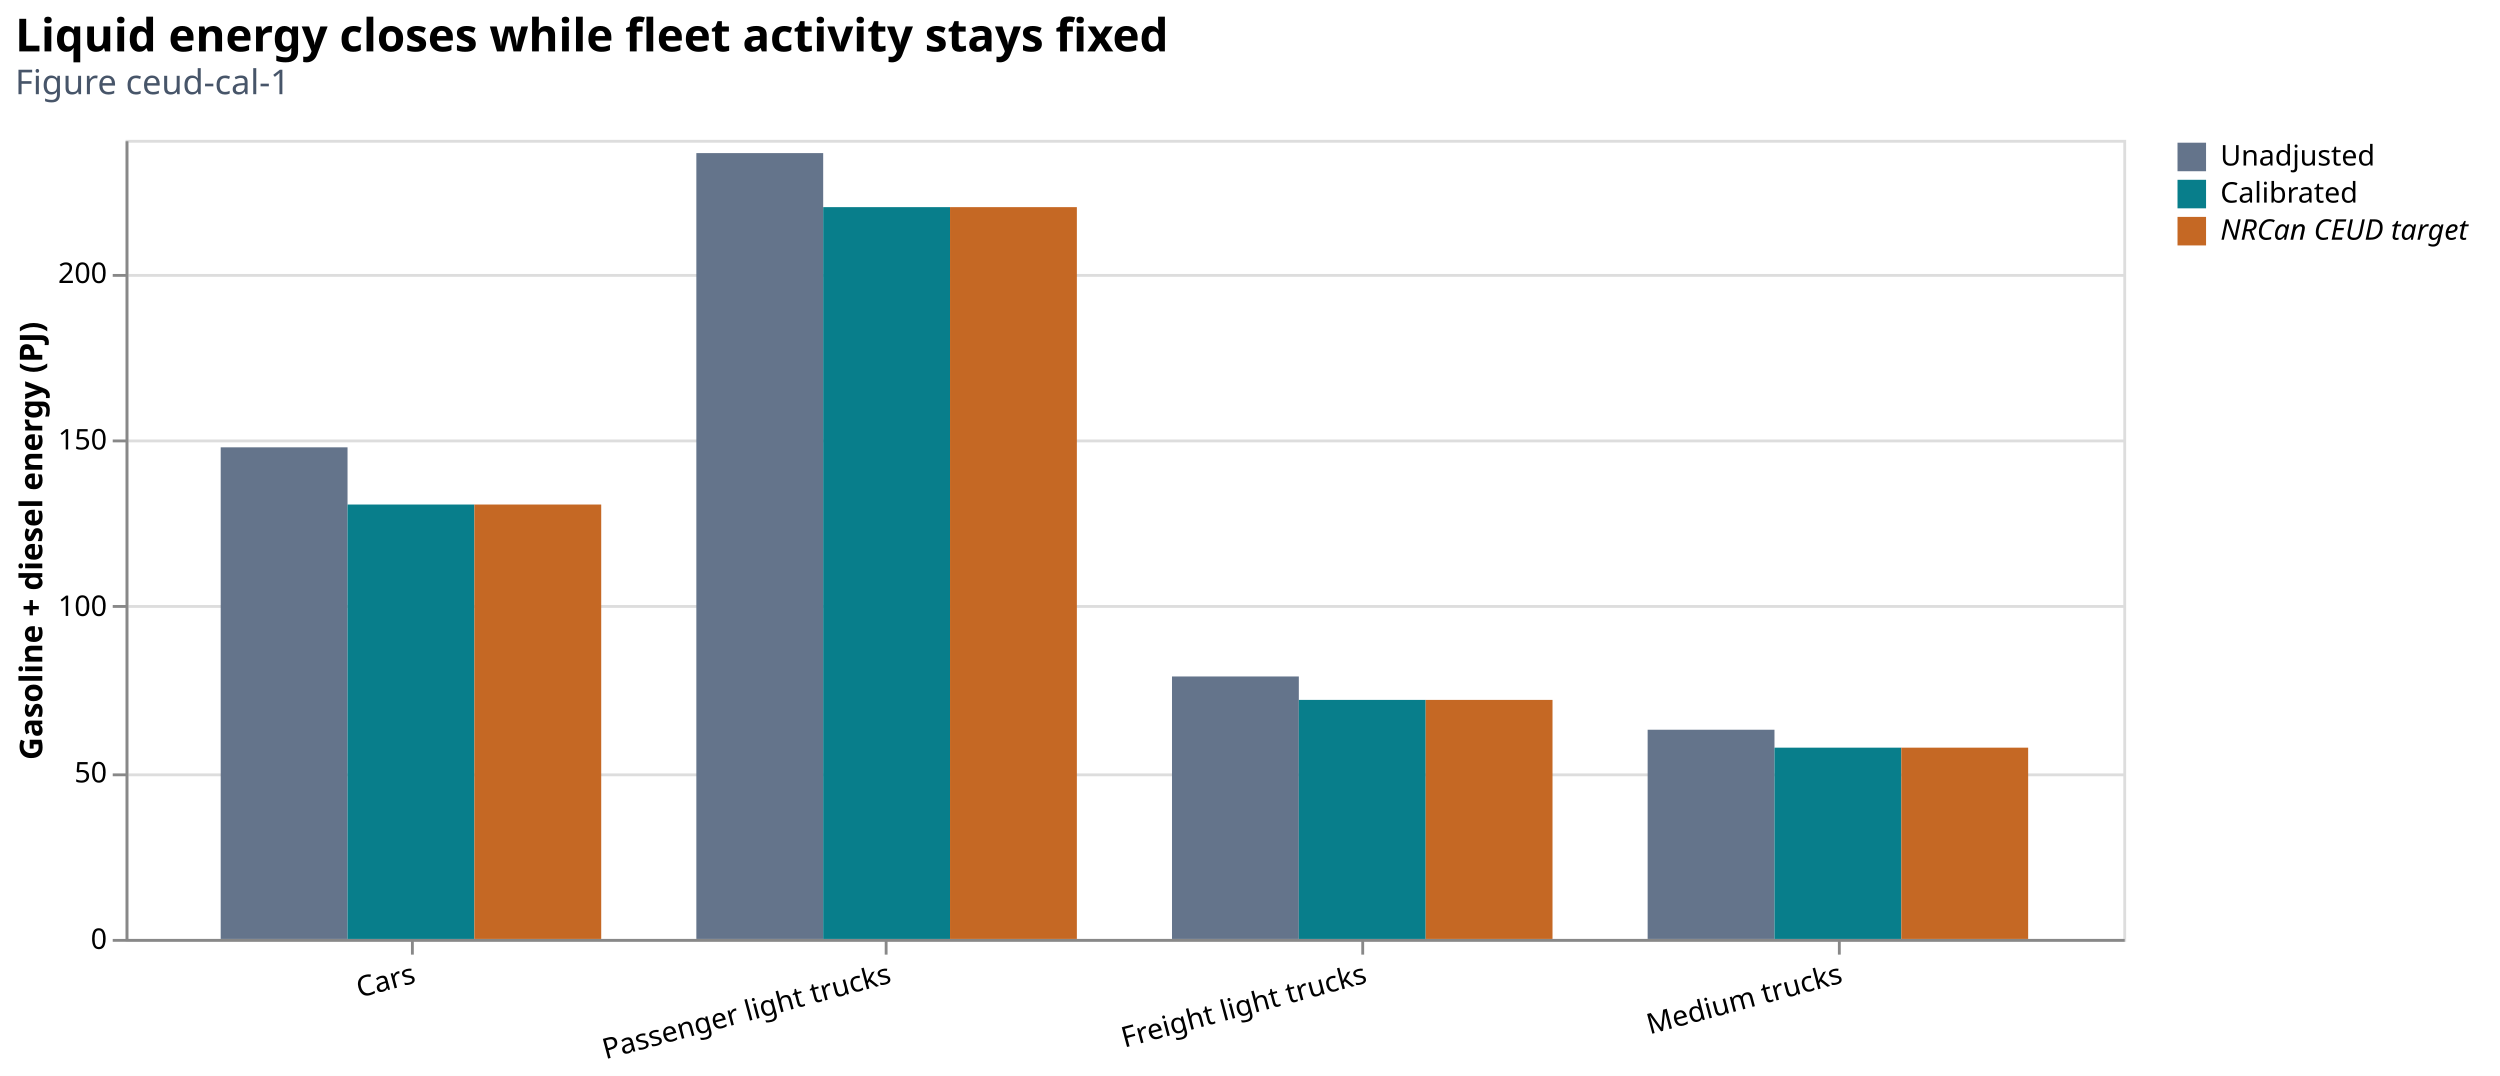
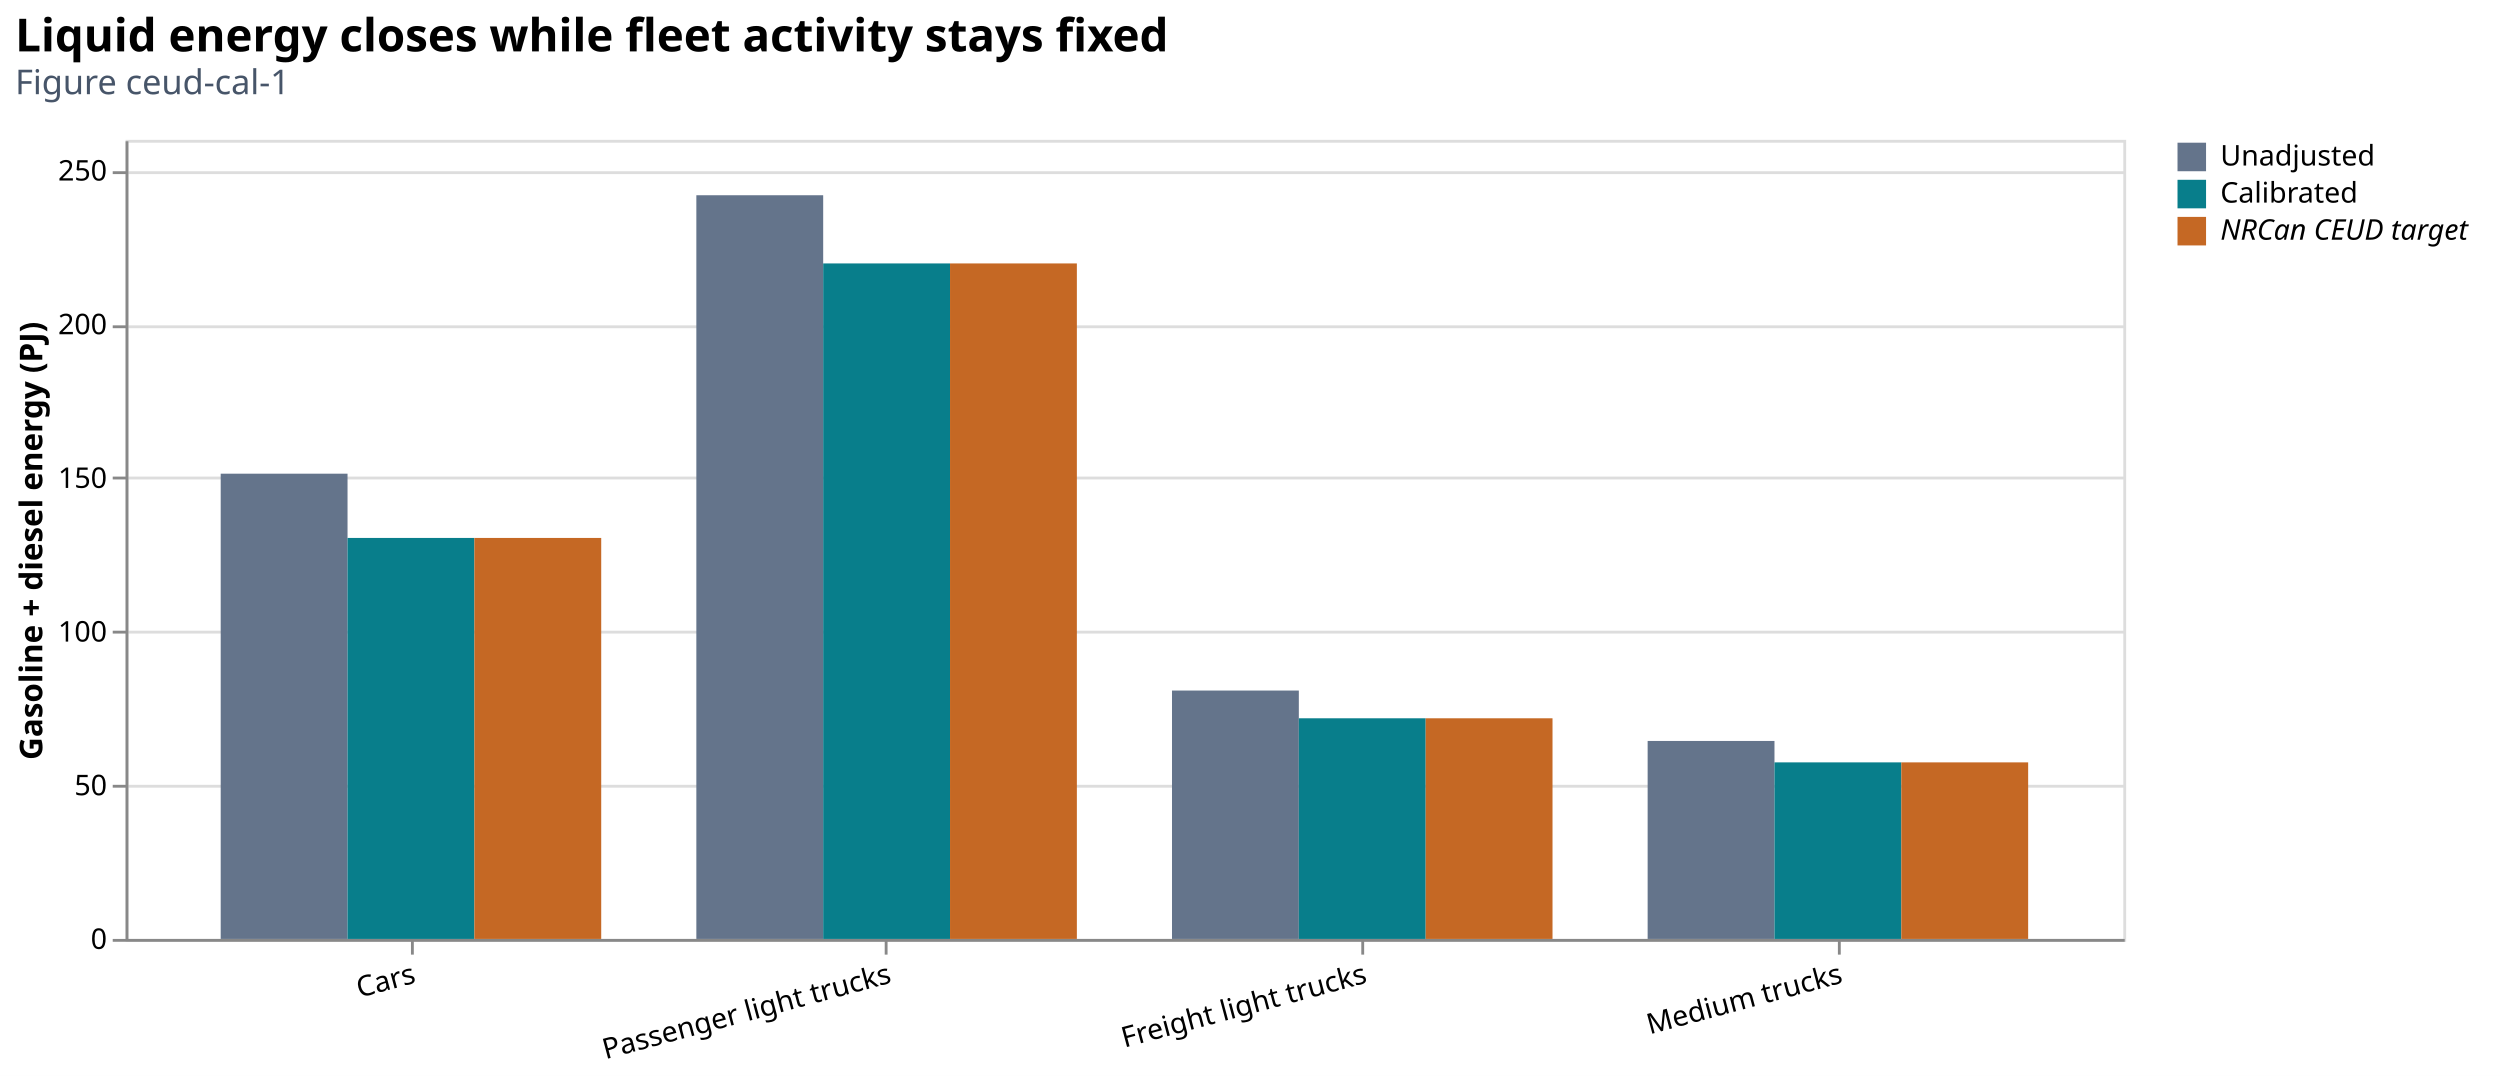
<svg xmlns="http://www.w3.org/2000/svg" version="1.1" class="marks" width="876" height="377" viewBox="0 0 876 377">
  <rect width="876" height="377" fill="white" />
  <g fill="none" stroke-miterlimit="10" transform="translate(44,49)">
    <g class="mark-group role-frame root" role="graphics-object" aria-roledescription="group mark container">
      <g transform="translate(0,0)">
        <path class="background" aria-hidden="true" d="M0.5,0.5h700v280h-700Z" stroke="#ddd" />
        <g>
          <g class="mark-group role-axis" aria-hidden="true">
            <g transform="translate(0.5,0.5)">
              <path class="background" aria-hidden="true" d="M0,0h0v0h0Z" pointer-events="none" />
              <g>
                <g class="mark-rule role-axis-grid" pointer-events="none">
                  <line transform="translate(0,280)" x2="700" y2="0" stroke="#ddd" stroke-width="1" opacity="1" />
-                   <line transform="translate(0,222)" x2="700" y2="0" stroke="#ddd" stroke-width="1" opacity="1" />
-                   <line transform="translate(0,163)" x2="700" y2="0" stroke="#ddd" stroke-width="1" opacity="1" />
-                   <line transform="translate(0,105)" x2="700" y2="0" stroke="#ddd" stroke-width="1" opacity="1" />
-                   <line transform="translate(0,47)" x2="700" y2="0" stroke="#ddd" stroke-width="1" opacity="1" />
+                   <line transform="translate(0,226)" x2="700" y2="0" stroke="#ddd" stroke-width="1" opacity="1" />
+                   <line transform="translate(0,172)" x2="700" y2="0" stroke="#ddd" stroke-width="1" opacity="1" />
+                   <line transform="translate(0,118)" x2="700" y2="0" stroke="#ddd" stroke-width="1" opacity="1" />
+                   <line transform="translate(0,65)" x2="700" y2="0" stroke="#ddd" stroke-width="1" opacity="1" />
+                   <line transform="translate(0,11)" x2="700" y2="0" stroke="#ddd" stroke-width="1" opacity="1" />
                </g>
              </g>
              <path class="foreground" aria-hidden="true" d="" pointer-events="none" display="none" />
            </g>
          </g>
          <g class="mark-group role-axis" role="graphics-symbol" aria-roledescription="axis" aria-label="X-axis for a discrete scale with 4 values: Cars, Passenger light trucks, Freight light trucks, Medium trucks">
            <g transform="translate(0.5,280.5)">
              <path class="background" aria-hidden="true" d="M0,0h0v0h0Z" pointer-events="none" />
              <g>
                <g class="mark-rule role-axis-tick" pointer-events="none">
                  <line transform="translate(100,0)" x2="0" y2="5" stroke="#888" stroke-width="1" opacity="1" />
                  <line transform="translate(266,0)" x2="0" y2="5" stroke="#888" stroke-width="1" opacity="1" />
                  <line transform="translate(433,0)" x2="0" y2="5" stroke="#888" stroke-width="1" opacity="1" />
                  <line transform="translate(600,0)" x2="0" y2="5" stroke="#888" stroke-width="1" opacity="1" />
                </g>
                <g class="mark-text role-axis-label" pointer-events="none">
                  <text text-anchor="end" transform="translate(99.5,7) rotate(345) translate(0,8)" font-family="sans-serif" font-size="10px" fill="#000" opacity="1">Cars</text>
                  <text text-anchor="end" transform="translate(266.1667,7) rotate(345) translate(0,8)" font-family="sans-serif" font-size="10px" fill="#000" opacity="1">Passenger light trucks</text>
                  <text text-anchor="end" transform="translate(432.8333,7) rotate(345) translate(0,8)" font-family="sans-serif" font-size="10px" fill="#000" opacity="1">Freight light trucks</text>
                  <text text-anchor="end" transform="translate(599.5,7) rotate(345) translate(0,8)" font-family="sans-serif" font-size="10px" fill="#000" opacity="1">Medium trucks</text>
                </g>
                <g class="mark-rule role-axis-domain" pointer-events="none">
                  <line transform="translate(0,0)" x2="700" y2="0" stroke="#888" stroke-width="1" opacity="1" />
                </g>
              </g>
              <path class="foreground" aria-hidden="true" d="" pointer-events="none" display="none" />
            </g>
          </g>
-           <g class="mark-group role-axis" role="graphics-symbol" aria-roledescription="axis" aria-label="Y-axis titled 'Gasoline + diesel energy (PJ)' for a linear scale with values from 0 to 240">
+           <g class="mark-group role-axis" role="graphics-symbol" aria-roledescription="axis" aria-label="Y-axis titled 'Gasoline + diesel energy (PJ)' for a linear scale with values from 0 to 260">
            <g transform="translate(0.5,0.5)">
              <path class="background" aria-hidden="true" d="M0,0h0v0h0Z" pointer-events="none" />
              <g>
                <g class="mark-rule role-axis-tick" pointer-events="none">
                  <line transform="translate(0,280)" x2="-5" y2="0" stroke="#888" stroke-width="1" opacity="1" />
-                   <line transform="translate(0,222)" x2="-5" y2="0" stroke="#888" stroke-width="1" opacity="1" />
-                   <line transform="translate(0,163)" x2="-5" y2="0" stroke="#888" stroke-width="1" opacity="1" />
-                   <line transform="translate(0,105)" x2="-5" y2="0" stroke="#888" stroke-width="1" opacity="1" />
-                   <line transform="translate(0,47)" x2="-5" y2="0" stroke="#888" stroke-width="1" opacity="1" />
+                   <line transform="translate(0,226)" x2="-5" y2="0" stroke="#888" stroke-width="1" opacity="1" />
+                   <line transform="translate(0,172)" x2="-5" y2="0" stroke="#888" stroke-width="1" opacity="1" />
+                   <line transform="translate(0,118)" x2="-5" y2="0" stroke="#888" stroke-width="1" opacity="1" />
+                   <line transform="translate(0,65)" x2="-5" y2="0" stroke="#888" stroke-width="1" opacity="1" />
+                   <line transform="translate(0,11)" x2="-5" y2="0" stroke="#888" stroke-width="1" opacity="1" />
                </g>
                <g class="mark-text role-axis-label" pointer-events="none">
                  <text text-anchor="end" transform="translate(-7,283)" font-family="sans-serif" font-size="10px" fill="#000" opacity="1">0</text>
-                   <text text-anchor="end" transform="translate(-7,224.6667)" font-family="sans-serif" font-size="10px" fill="#000" opacity="1">50</text>
-                   <text text-anchor="end" transform="translate(-7,166.3333)" font-family="sans-serif" font-size="10px" fill="#000" opacity="1">100</text>
-                   <text text-anchor="end" transform="translate(-7,108)" font-family="sans-serif" font-size="10px" fill="#000" opacity="1">150</text>
-                   <text text-anchor="end" transform="translate(-7,49.66667)" font-family="sans-serif" font-size="10px" fill="#000" opacity="1">200</text>
+                   <text text-anchor="end" transform="translate(-7,229.1538)" font-family="sans-serif" font-size="10px" fill="#000" opacity="1">50</text>
+                   <text text-anchor="end" transform="translate(-7,175.3077)" font-family="sans-serif" font-size="10px" fill="#000" opacity="1">100</text>
+                   <text text-anchor="end" transform="translate(-7,121.4615)" font-family="sans-serif" font-size="10px" fill="#000" opacity="1">150</text>
+                   <text text-anchor="end" transform="translate(-7,67.61538)" font-family="sans-serif" font-size="10px" fill="#000" opacity="1">200</text>
+                   <text text-anchor="end" transform="translate(-7,13.76923)" font-family="sans-serif" font-size="10px" fill="#000" opacity="1">250</text>
                </g>
                <g class="mark-rule role-axis-domain" pointer-events="none">
                  <line transform="translate(0,280)" x2="0" y2="-280" stroke="#888" stroke-width="1" opacity="1" />
                </g>
                <g class="mark-text role-axis-title" pointer-events="none">
                  <text text-anchor="middle" transform="translate(-27.68457,140) rotate(-90) translate(0,-2)" font-family="sans-serif" font-size="11px" font-weight="bold" fill="#000" opacity="1">Gasoline + diesel energy (PJ)</text>
                </g>
              </g>
              <path class="foreground" aria-hidden="true" d="" pointer-events="none" display="none" />
            </g>
          </g>
          <g class="mark-rect role-mark marks" role="graphics-object" aria-roledescription="rect mark container">
-             <path aria-label="vehicle_class: Cars; Gasoline + diesel energy (PJ): 147.649622315; basis: Unadjusted; energy_pj: 147.650" role="graphics-symbol" aria-roledescription="bar" d="M33.333,107.742h44.444v172.258h-44.444Z" fill="#64748b" />
-             <path aria-label="vehicle_class: Passenger light trucks; Gasoline + diesel energy (PJ): 236.017740846; basis: Unadjusted; energy_pj: 236.018" role="graphics-symbol" aria-roledescription="bar" d="M200,4.646h44.444v275.354h-44.444Z" fill="#64748b" />
-             <path aria-label="vehicle_class: Freight light trucks; Gasoline + diesel energy (PJ): 78.8269458336; basis: Unadjusted; energy_pj: 78.827" role="graphics-symbol" aria-roledescription="bar" d="M366.667,188.035h44.444v91.965h-44.444Z" fill="#64748b" />
-             <path aria-label="vehicle_class: Medium trucks; Gasoline + diesel energy (PJ): 62.8296600568; basis: Unadjusted; energy_pj: 62.830" role="graphics-symbol" aria-roledescription="bar" d="M533.333,206.699h44.444v73.301h-44.444Z" fill="#64748b" />
-             <path aria-label="vehicle_class: Cars; Gasoline + diesel energy (PJ): 130.469305; basis: Calibrated; energy_pj: 130.469" role="graphics-symbol" aria-roledescription="bar" d="M77.778,127.786h44.444v152.214h-44.444Z" fill="#087e8b" />
-             <path aria-label="vehicle_class: Passenger light trucks; Gasoline + diesel energy (PJ): 219.787701; basis: Calibrated; energy_pj: 219.788" role="graphics-symbol" aria-roledescription="bar" d="M244.444,23.581h44.444v256.419h-44.444Z" fill="#087e8b" />
-             <path aria-label="vehicle_class: Freight light trucks; Gasoline + diesel energy (PJ): 71.790711; basis: Calibrated; energy_pj: 71.791" role="graphics-symbol" aria-roledescription="bar" d="M411.111,196.244h44.444v83.756h-44.444Z" fill="#087e8b" />
-             <path aria-label="vehicle_class: Medium trucks; Gasoline + diesel energy (PJ): 57.445597; basis: Calibrated; energy_pj: 57.446" role="graphics-symbol" aria-roledescription="bar" d="M577.778,212.98h44.444v67.02h-44.444Z" fill="#087e8b" />
-             <path aria-label="vehicle_class: Cars; Gasoline + diesel energy (PJ): 130.469305; basis: NRCan CEUD target; energy_pj: 130.469" role="graphics-symbol" aria-roledescription="bar" d="M122.222,127.786h44.444v152.214h-44.444Z" fill="#c56824" />
-             <path aria-label="vehicle_class: Passenger light trucks; Gasoline + diesel energy (PJ): 219.787701; basis: NRCan CEUD target; energy_pj: 219.788" role="graphics-symbol" aria-roledescription="bar" d="M288.889,23.581h44.444v256.419h-44.444Z" fill="#c56824" />
-             <path aria-label="vehicle_class: Freight light trucks; Gasoline + diesel energy (PJ): 71.790711; basis: NRCan CEUD target; energy_pj: 71.791" role="graphics-symbol" aria-roledescription="bar" d="M455.556,196.244h44.444v83.756h-44.444Z" fill="#c56824" />
-             <path aria-label="vehicle_class: Medium trucks; Gasoline + diesel energy (PJ): 57.445597; basis: NRCan CEUD target; energy_pj: 57.446" role="graphics-symbol" aria-roledescription="bar" d="M622.222,212.98h44.444v67.02h-44.444Z" fill="#c56824" />
+             <path aria-label="vehicle_class: Cars; Gasoline + diesel energy (PJ): 151.375829528; basis: Unadjusted; energy_pj: 151.376" role="graphics-symbol" aria-roledescription="bar" d="M33.333,116.98h44.444v163.02h-44.444Z" fill="#64748b" />
+             <path aria-label="vehicle_class: Passenger light trucks; Gasoline + diesel energy (PJ): 241.974078522; basis: Unadjusted; energy_pj: 241.974" role="graphics-symbol" aria-roledescription="bar" d="M200,19.413h44.444v260.587h-44.444Z" fill="#64748b" />
+             <path aria-label="vehicle_class: Freight light trucks; Gasoline + diesel energy (PJ): 80.8162874218; basis: Unadjusted; energy_pj: 80.816" role="graphics-symbol" aria-roledescription="bar" d="M366.667,192.967h44.444v87.033h-44.444Z" fill="#64748b" />
+             <path aria-label="vehicle_class: Medium trucks; Gasoline + diesel energy (PJ): 64.4152809939; basis: Unadjusted; energy_pj: 64.415" role="graphics-symbol" aria-roledescription="bar" d="M533.333,210.63h44.444v69.37h-44.444Z" fill="#64748b" />
+             <path aria-label="vehicle_class: Cars; Gasoline + diesel energy (PJ): 130.469305; basis: Calibrated; energy_pj: 130.469" role="graphics-symbol" aria-roledescription="bar" d="M77.778,139.495h44.444v140.505h-44.444Z" fill="#087e8b" />
+             <path aria-label="vehicle_class: Passenger light trucks; Gasoline + diesel energy (PJ): 219.787701; basis: Calibrated; energy_pj: 219.788" role="graphics-symbol" aria-roledescription="bar" d="M244.444,43.306h44.444v236.694h-44.444Z" fill="#087e8b" />
+             <path aria-label="vehicle_class: Freight light trucks; Gasoline + diesel energy (PJ): 71.790711; basis: Calibrated; energy_pj: 71.791" role="graphics-symbol" aria-roledescription="bar" d="M411.111,202.687h44.444v77.313h-44.444Z" fill="#087e8b" />
+             <path aria-label="vehicle_class: Medium trucks; Gasoline + diesel energy (PJ): 57.445597; basis: Calibrated; energy_pj: 57.446" role="graphics-symbol" aria-roledescription="bar" d="M577.778,218.136h44.444v61.864h-44.444Z" fill="#087e8b" />
+             <path aria-label="vehicle_class: Cars; Gasoline + diesel energy (PJ): 130.469305; basis: NRCan CEUD target; energy_pj: 130.469" role="graphics-symbol" aria-roledescription="bar" d="M122.222,139.495h44.444v140.505h-44.444Z" fill="#c56824" />
+             <path aria-label="vehicle_class: Passenger light trucks; Gasoline + diesel energy (PJ): 219.787701; basis: NRCan CEUD target; energy_pj: 219.788" role="graphics-symbol" aria-roledescription="bar" d="M288.889,43.306h44.444v236.694h-44.444Z" fill="#c56824" />
+             <path aria-label="vehicle_class: Freight light trucks; Gasoline + diesel energy (PJ): 71.790711; basis: NRCan CEUD target; energy_pj: 71.791" role="graphics-symbol" aria-roledescription="bar" d="M455.556,202.687h44.444v77.313h-44.444Z" fill="#c56824" />
+             <path aria-label="vehicle_class: Medium trucks; Gasoline + diesel energy (PJ): 57.445597; basis: NRCan CEUD target; energy_pj: 57.446" role="graphics-symbol" aria-roledescription="bar" d="M622.222,218.136h44.444v61.864h-44.444Z" fill="#c56824" />
          </g>
          <g class="mark-group role-legend" role="graphics-symbol" aria-roledescription="legend" aria-label="Symbol legend for fill color with 3 values: Unadjusted, Calibrated, NRCan CEUD target">
            <g transform="translate(718,0)">
              <path class="background" aria-hidden="true" d="M0,0h109v37h-109Z" pointer-events="none" />
              <g>
                <g class="mark-group role-legend-entry">
                  <g transform="translate(0,0)">
                    <path class="background" aria-hidden="true" d="M0,0h0v0h0Z" pointer-events="none" />
                    <g>
                      <g class="mark-group role-scope" role="graphics-object" aria-roledescription="group mark container">
                        <g transform="translate(0,0)">
                          <path class="background" aria-hidden="true" d="M0,0h108.251v11h-108.251Z" pointer-events="none" opacity="1" />
                          <g>
                            <g class="mark-symbol role-legend-symbol" pointer-events="none">
                              <path transform="translate(6,6)" d="M-5,-5h10v10h-10Z" fill="#64748b" stroke-width="1.5" opacity="1" />
                            </g>
                            <g class="mark-text role-legend-label" pointer-events="none">
                              <text text-anchor="start" transform="translate(16,9)" font-family="sans-serif" font-size="10px" font-style="normal" fill="#000" opacity="1">Unadjusted</text>
                            </g>
                          </g>
                          <path class="foreground" aria-hidden="true" d="" pointer-events="none" display="none" />
                        </g>
                        <g transform="translate(0,13)">
                          <path class="background" aria-hidden="true" d="M0,0h108.251v11h-108.251Z" pointer-events="none" opacity="1" />
                          <g>
                            <g class="mark-symbol role-legend-symbol" pointer-events="none">
                              <path transform="translate(6,6)" d="M-5,-5h10v10h-10Z" fill="#087e8b" stroke-width="1.5" opacity="1" />
                            </g>
                            <g class="mark-text role-legend-label" pointer-events="none">
                              <text text-anchor="start" transform="translate(16,9)" font-family="sans-serif" font-size="10px" font-style="normal" fill="#000" opacity="1">Calibrated</text>
                            </g>
                          </g>
                          <path class="foreground" aria-hidden="true" d="" pointer-events="none" display="none" />
                        </g>
                        <g transform="translate(0,26)">
                          <path class="background" aria-hidden="true" d="M0,0h108.251v11h-108.251Z" pointer-events="none" opacity="1" />
                          <g>
                            <g class="mark-symbol role-legend-symbol" pointer-events="none">
                              <path transform="translate(6,6)" d="M-5,-5h10v10h-10Z" fill="#c56824" stroke-width="1.5" opacity="1" />
                            </g>
                            <g class="mark-text role-legend-label" pointer-events="none">
                              <text text-anchor="start" transform="translate(16,9)" font-family="sans-serif" font-size="10px" font-style="italic" fill="#000" opacity="1">NRCan CEUD target</text>
                            </g>
                          </g>
                          <path class="foreground" aria-hidden="true" d="" pointer-events="none" display="none" />
                        </g>
                      </g>
                    </g>
                    <path class="foreground" aria-hidden="true" d="" pointer-events="none" display="none" />
                  </g>
                </g>
              </g>
              <path class="foreground" aria-hidden="true" d="" pointer-events="none" display="none" />
            </g>
          </g>
          <g class="mark-group role-title">
            <g transform="translate(-38.68457,-44)">
              <path class="background" aria-hidden="true" d="M0,0h0v0h0Z" pointer-events="none" />
              <g>
                <g class="mark-text role-title-text" role="graphics-symbol" aria-roledescription="title" aria-label="Title text 'Liquid energy closes while fleet activity stays fixed'" pointer-events="none">
                  <text text-anchor="start" transform="translate(0,13)" font-family="sans-serif" font-size="16px" font-weight="bold" fill="#000" opacity="1">Liquid energy closes while fleet activity stays fixed</text>
                </g>
                <g class="mark-text role-title-subtitle" role="graphics-symbol" aria-roledescription="subtitle" aria-label="Subtitle text 'Figure ceud-cal-1'" pointer-events="none">
                  <text text-anchor="start" transform="translate(0,28)" font-family="sans-serif" font-size="12px" fill="#475569" opacity="1">Figure ceud-cal-1</text>
                </g>
              </g>
              <path class="foreground" aria-hidden="true" d="" pointer-events="none" display="none" />
            </g>
          </g>
        </g>
        <path class="foreground" aria-hidden="true" d="" display="none" />
      </g>
    </g>
  </g>
</svg>
